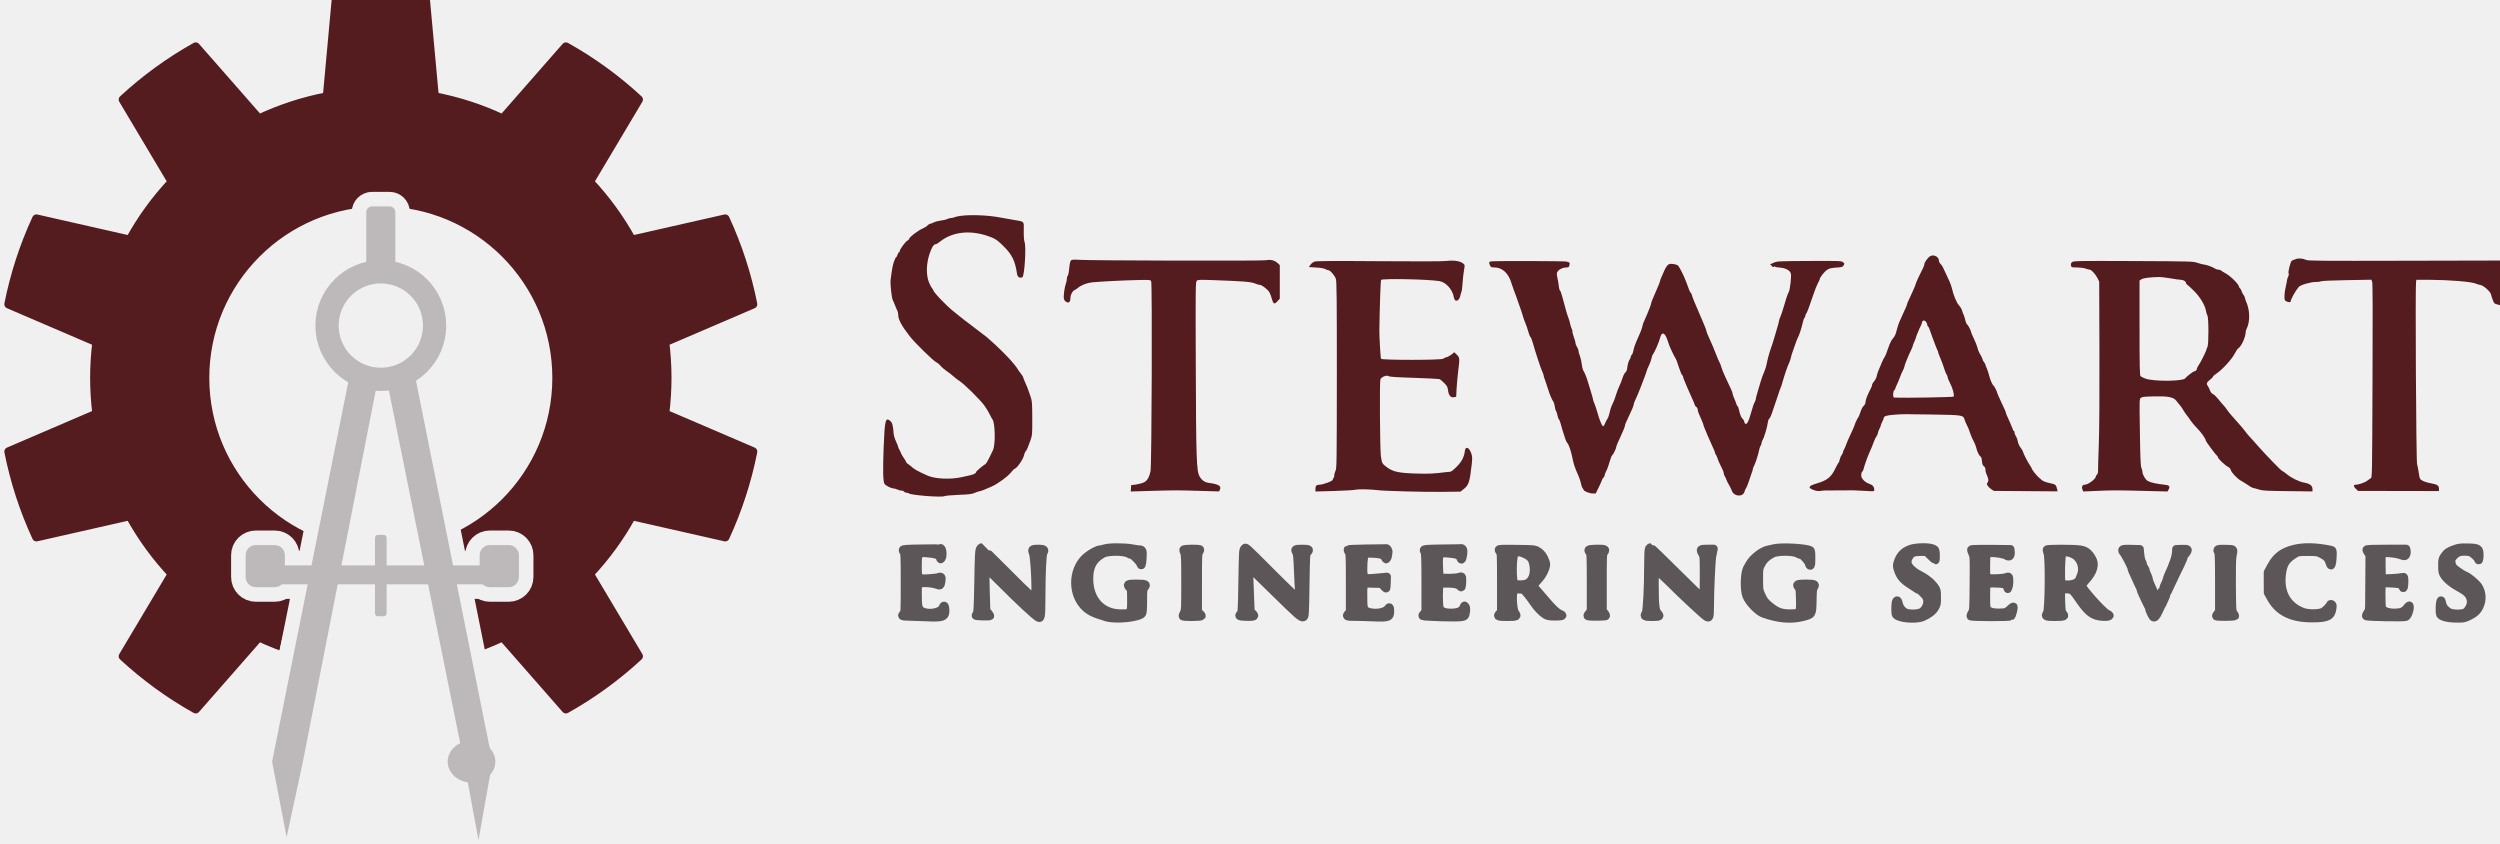
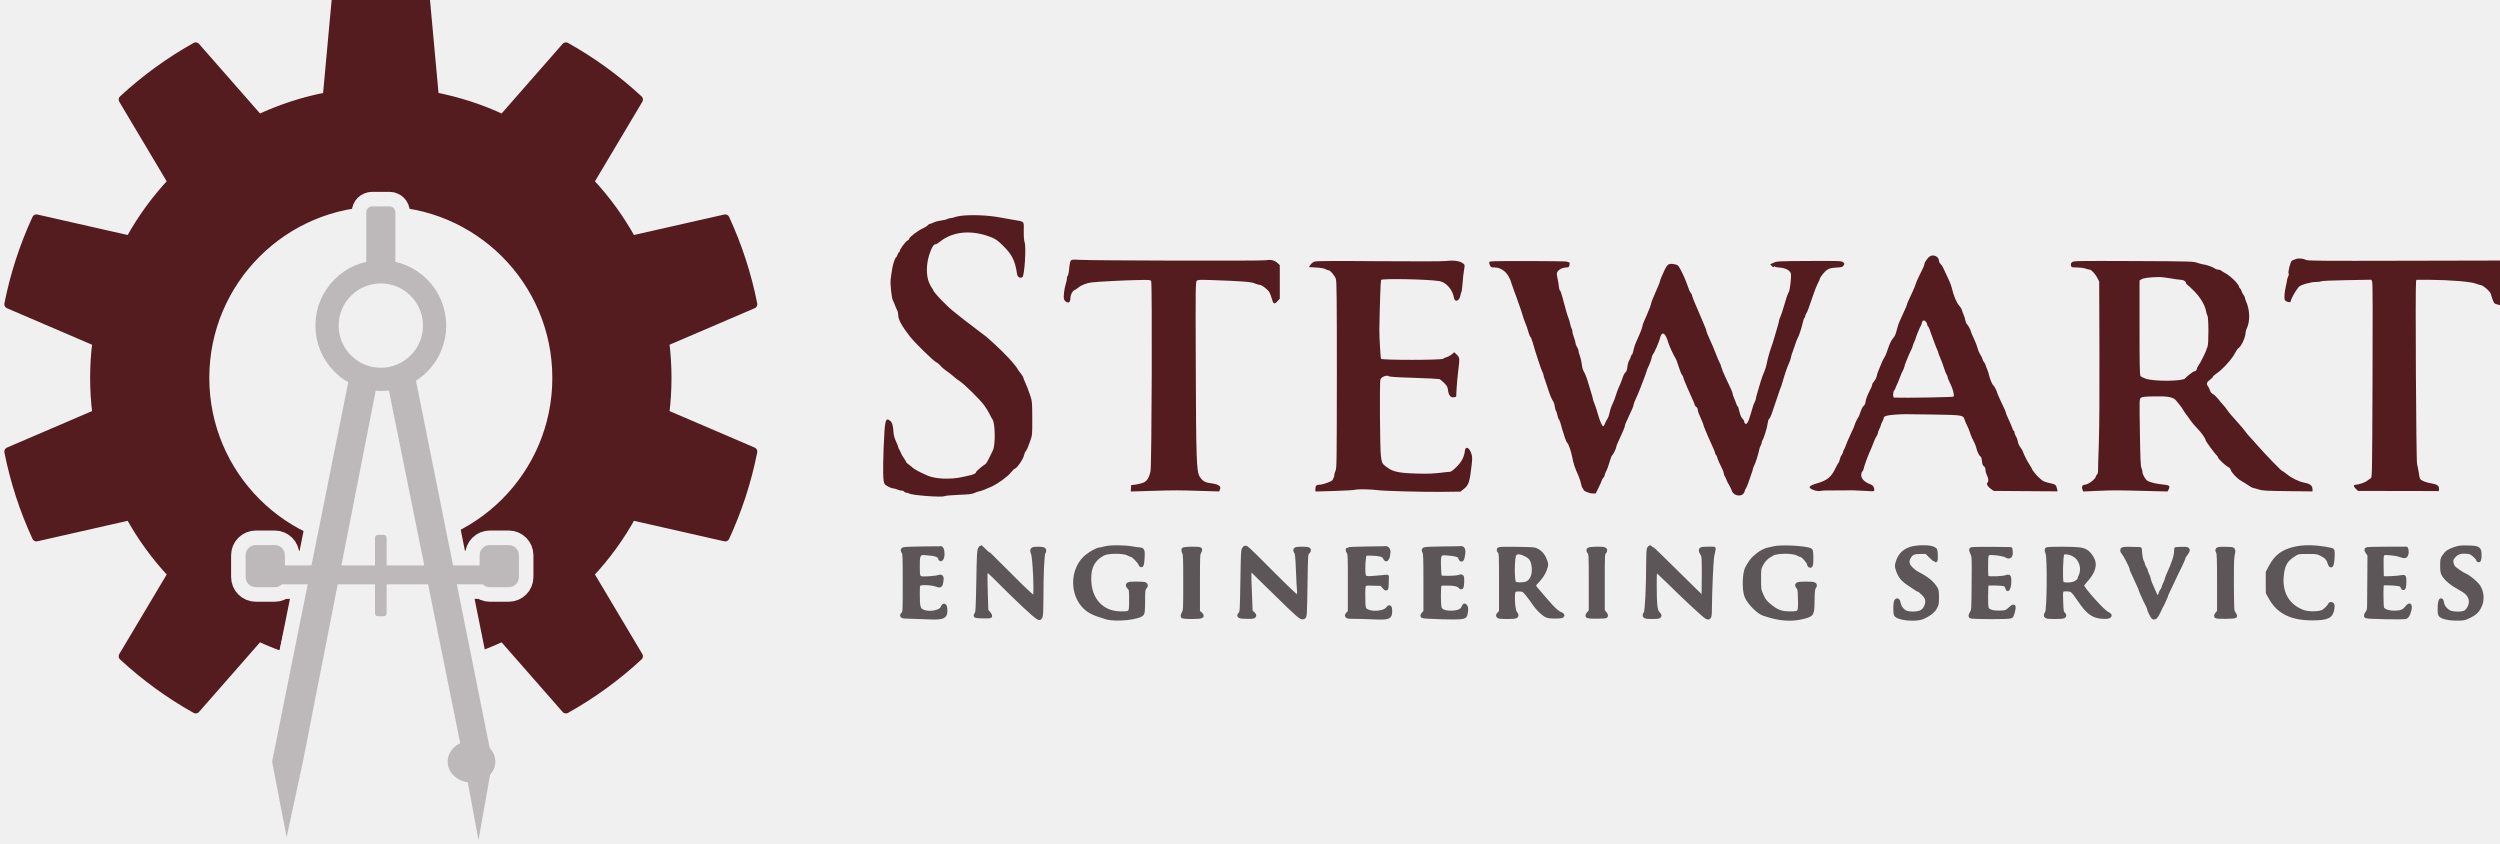
<svg xmlns="http://www.w3.org/2000/svg" viewBox="0 0 860 290" width="860" height="290">
  <defs>
    <mask id="ko-c" maskUnits="userSpaceOnUse" x="-20" y="-20" width="320" height="340">
      <rect x="-20" y="-20" width="320" height="340" fill="#fff" />
      <g fill="#000" stroke="#000" stroke-width="10" stroke-linejoin="round">
        <rect x="126" y="71" width="10" height="24" rx="2" />
        <circle cx="131" cy="112" r="18.5" fill="none" stroke="#000" stroke-width="8" />
        <path d="M120.5 128H130.5L104.2 262 98.6 288 93.6 262Z" />
        <path d="M132.5 128H142.5L169.4 262 164.6 289 159.6 262Z" />
        <ellipse cx="162.2" cy="262" rx="8.2" ry="7.2" />
        <rect x="88" y="194.5" width="87" height="6.5" rx="1" />
        <rect x="84.5" y="187.5" width="13.5" height="14.5" rx="3.5" />
        <rect x="165" y="187.5" width="13.5" height="14.5" rx="3.5" />
        <rect x="129" y="184" width="4" height="28" rx="1" />
        <path d="M118 150H145L178 300H84Z" />
      </g>
    </mask>
  </defs>
  <path mask="url(#ko-c)" fill="#551C20" stroke="#551C20" stroke-width="3" stroke-linejoin="round" fill-rule="evenodd" d="M149.46 33.24L146.45 0.42A130.5 130.5 0 0 0 115.55 0.42L112.54 33.24A98.5 98.5 0 0 0 89.06 40.87L89.06 40.87L67.33 16.08A130.5 130.5 0 0 0 42.33 34.25L59.20 62.57A98.5 98.5 0 0 0 44.68 82.55L44.68 82.55L12.54 75.26A130.5 130.5 0 0 0 2.99 104.65L33.28 117.65A98.5 98.5 0 0 0 33.28 142.35L33.28 142.35L2.99 155.35A130.5 130.5 0 0 0 12.54 184.74L44.68 177.45A98.5 98.5 0 0 0 59.20 197.43L59.20 197.43L42.33 225.75A130.5 130.5 0 0 0 67.33 243.92L89.06 219.13A98.5 98.5 0 0 0 112.54 226.76L112.54 226.76L115.55 259.58A130.5 130.5 0 0 0 146.45 259.58L149.46 226.76A98.5 98.5 0 0 0 172.94 219.13L172.94 219.13L194.67 243.92A130.5 130.5 0 0 0 219.67 225.75L202.80 197.43A98.5 98.5 0 0 0 217.32 177.45L217.32 177.45L249.46 184.74A130.5 130.5 0 0 0 259.01 155.35L228.72 142.35A98.5 98.5 0 0 0 228.72 117.65L228.72 117.65L259.01 104.65A130.5 130.5 0 0 0 249.46 75.26L217.32 82.55A98.5 98.5 0 0 0 202.80 62.57L202.80 62.57L219.67 34.25A130.5 130.5 0 0 0 194.67 16.08L172.94 40.87A98.5 98.5 0 0 0 149.46 33.24ZM191.50 130.00A60.5 60.5 0 1 0 70.50 130.00A60.5 60.5 0 1 0 191.50 130.00Z" />
  <g fill="#BDB9BA">
    <rect x="126" y="71" width="10" height="24" rx="2" />
    <circle cx="131" cy="112" r="18.5" fill="none" stroke="#BDB9BA" stroke-width="8" />
    <path d="M120.5 128H130.5L104.2 262 98.6 288 93.6 262Z" />
    <path d="M132.5 128H142.5L169.4 262 164.6 289 159.6 262Z" />
    <ellipse cx="162.2" cy="262" rx="8.2" ry="7.2" />
    <rect x="88" y="194.5" width="87" height="6.5" rx="1" />
    <rect x="84.5" y="187.5" width="13.5" height="14.5" rx="3.5" />
    <rect x="165" y="187.5" width="13.5" height="14.5" rx="3.5" />
    <rect x="129" y="184" width="4" height="28" rx="1" />
  </g>
  <g transform="translate(280 0) scale(.25)">
    <g transform="translate(0 1160) scale(.1 -.1)">
      <path fill="#551C20" d="M2020 8630 c-30 -4 -68 -12 -83 -18 -16 -7 -39 -12 -51 -12 -13 0 -36 -6 -52 -14 -16 -8 -56 -17 -89 -21 -33 -4 -77 -16 -97 -26 -20 -10 -43 -19 -51 -19 -8 0 -22 -10 -33 -21 -10 -12 -43 -32 -72 -45 -63 -28 -182 -119 -182 -140 0 -8 -11 -19 -24 -25 -26 -12 -106 -120 -106 -144 0 -8 -4 -15 -9 -15 -5 0 -15 -16 -21 -35 -6 -19 -15 -35 -20 -35 -4 0 -17 -26 -28 -57 -18 -52 -28 -103 -47 -252 -7 -56 13 -249 30 -281 7 -14 21 -45 30 -70 9 -25 23 -57 31 -72 8 -14 14 -44 14 -66 0 -59 49 -149 159 -290 67 -87 324 -338 364 -357 20 -9 47 -32 61 -50 14 -18 49 -48 78 -68 29 -19 70 -51 92 -71 21 -20 63 -52 92 -71 64 -41 271 -245 335 -330 25 -33 58 -87 74 -120 16 -33 35 -67 41 -75 38 -47 43 -351 7 -425 -11 -22 -35 -72 -54 -111 -19 -39 -41 -75 -50 -80 -39 -22 -129 -100 -129 -111 0 -16 -30 -31 -82 -43 -24 -5 -74 -16 -113 -25 -152 -35 -367 -26 -470 20 -129 56 -198 95 -230 130 -5 5 -22 18 -37 28 -16 10 -28 22 -28 27 0 6 -15 32 -34 58 -18 27 -37 59 -41 73 -4 13 -14 33 -21 44 -8 11 -14 25 -14 32 0 7 -14 42 -30 77 -17 36 -32 86 -34 113 -7 107 -18 147 -45 170 -67 57 -77 17 -92 -363 -12 -324 -9 -469 12 -502 14 -23 90 -62 120 -62 11 0 36 -7 57 -16 20 -9 46 -16 58 -15 11 1 27 -5 34 -13 7 -9 22 -16 34 -16 12 0 26 -4 32 -9 27 -25 451 -58 489 -38 11 6 99 14 196 18 147 5 183 10 223 28 27 11 55 21 63 21 15 0 88 28 168 65 86 39 221 137 265 193 23 28 46 52 51 52 26 0 116 126 128 181 5 22 15 48 23 57 19 23 32 54 65 147 27 79 28 83 27 310 -1 213 -2 236 -24 300 -28 87 -56 158 -81 210 -10 22 -19 45 -19 52 0 6 -18 34 -40 62 -22 28 -40 53 -40 57 0 7 -67 90 -120 147 -94 103 -297 291 -350 325 -14 9 -41 30 -62 47 -20 16 -73 57 -117 90 -45 33 -104 78 -130 100 -27 22 -72 58 -100 80 -100 78 -281 269 -281 296 0 4 -6 14 -14 22 -8 8 -27 43 -42 78 -42 100 -40 256 6 394 33 97 57 135 87 135 8 0 33 15 56 34 183 146 445 168 717 57 52 -21 83 -44 156 -116 120 -118 162 -203 189 -387 6 -41 42 -61 74 -41 28 18 53 412 30 479 -9 25 -13 79 -12 157 2 138 14 126 -142 152 -55 9 -134 23 -175 31 -165 32 -401 43 -550 24z M15359 8075 c-30 -16 -79 -84 -79 -109 0 -9 -9 -34 -19 -54 -42 -80 -101 -209 -101 -220 0 -6 -18 -51 -40 -99 -75 -162 -80 -173 -80 -184 0 -6 -18 -50 -41 -97 -64 -139 -75 -164 -88 -212 -7 -25 -18 -63 -24 -85 -6 -22 -24 -54 -40 -72 -16 -17 -37 -55 -48 -85 -41 -119 -55 -154 -71 -178 -9 -14 -23 -41 -31 -60 -55 -128 -66 -159 -73 -194 -3 -21 -20 -53 -35 -71 -16 -18 -29 -40 -29 -50 0 -9 -6 -29 -14 -43 -43 -81 -76 -162 -76 -190 0 -17 -8 -39 -19 -49 -23 -22 -36 -47 -57 -109 -9 -27 -19 -51 -23 -54 -9 -8 -51 -96 -51 -108 0 -6 -24 -62 -54 -124 -29 -62 -59 -131 -66 -153 -7 -22 -19 -49 -26 -60 -8 -11 -14 -27 -14 -36 0 -9 -9 -27 -19 -41 -11 -13 -22 -41 -26 -61 -4 -21 -11 -40 -16 -42 -4 -3 -26 -43 -48 -88 -55 -113 -112 -158 -246 -197 -124 -36 -136 -61 -46 -94 35 -12 63 -16 89 -11 20 3 53 6 72 6 19 0 107 0 195 1 181 3 195 2 358 -7 114 -7 117 -7 117 13 0 41 -21 69 -64 83 -65 22 -116 73 -116 119 0 21 6 43 14 49 8 7 18 27 21 44 8 39 50 156 77 217 19 41 40 91 72 175 6 17 19 41 29 55 9 13 17 32 17 42 0 10 9 35 20 55 11 21 20 43 20 50 0 7 9 30 20 50 11 21 20 43 20 49 0 27 36 39 139 47 138 10 109 10 541 3 418 -7 414 -7 435 -77 6 -19 17 -45 25 -59 16 -28 35 -74 56 -139 8 -25 27 -67 43 -95 15 -28 31 -68 35 -89 9 -47 42 -113 60 -120 8 -3 15 -28 18 -62 4 -43 10 -59 26 -71 16 -11 22 -26 22 -50 0 -19 9 -52 20 -74 23 -45 26 -84 7 -102 -19 -17 5 -57 52 -89 l36 -24 438 -3 439 -3 -7 33 c-13 58 -20 64 -103 81 -46 10 -89 26 -103 38 -13 12 -35 31 -49 43 -30 27 -90 102 -90 113 0 5 -15 31 -33 58 -35 54 -82 147 -92 182 -3 12 -19 37 -34 57 -16 20 -31 54 -35 79 -4 23 -15 56 -26 72 -11 17 -20 40 -20 53 0 12 -4 22 -9 22 -5 0 -15 17 -21 38 -7 20 -30 74 -51 120 -22 45 -39 87 -39 94 0 11 -6 25 -79 180 -23 48 -41 92 -41 97 0 14 -40 90 -50 96 -15 9 -49 89 -60 140 -6 28 -20 69 -30 92 -11 24 -20 48 -20 54 0 6 -9 22 -20 36 -11 14 -20 32 -20 39 0 8 -13 35 -29 62 -17 26 -35 68 -40 94 -6 26 -29 84 -51 130 -22 46 -40 88 -40 95 0 18 -39 89 -55 103 -8 7 -17 28 -21 49 -3 20 -14 54 -23 76 -10 22 -21 52 -25 68 -3 15 -22 44 -40 65 -34 37 -76 139 -97 232 -5 25 -21 70 -35 100 -14 30 -34 73 -44 95 -42 95 -56 121 -77 142 -13 12 -23 32 -23 45 -1 55 -70 91 -121 63z m-55 -907 c9 -12 16 -30 16 -40 0 -10 4 -18 8 -18 4 0 14 -17 21 -37 7 -21 21 -62 32 -90 11 -29 29 -79 41 -110 11 -32 27 -70 34 -85 8 -14 14 -31 14 -38 0 -6 9 -30 19 -53 20 -43 54 -136 73 -197 5 -19 17 -44 24 -55 8 -11 14 -27 14 -37 0 -10 13 -41 28 -70 40 -76 67 -173 54 -195 -6 -9 -671 -20 -819 -14 -19 1 -17 85 2 101 8 7 15 18 15 24 0 6 7 25 16 41 9 17 29 65 45 107 15 43 35 88 43 100 7 13 17 37 21 53 3 17 12 44 19 60 7 17 23 55 35 85 13 30 31 72 42 92 10 20 19 43 19 50 1 7 9 31 20 53 11 22 19 45 20 50 0 14 59 156 69 169 5 6 12 26 16 44 8 38 36 43 59 10z M20390 8035 c-19 -8 -42 -17 -52 -20 -20 -8 -60 -164 -46 -181 5 -7 2 -23 -7 -40 -8 -16 -15 -37 -15 -46 0 -9 -6 -43 -14 -75 -23 -93 -29 -185 -14 -205 18 -24 78 -36 78 -15 0 27 65 145 110 198 23 28 163 69 234 69 34 0 66 4 72 9 5 6 158 13 352 16 l342 6 11 -28 c7 -19 9 -421 5 -1298 -6 -1462 -4 -1394 -30 -1409 -10 -6 -31 -21 -45 -32 -28 -23 -119 -54 -158 -54 -32 0 -30 -26 5 -58 l29 -27 556 -1 557 -1 0 33 c0 43 -24 59 -115 75 -38 6 -88 22 -110 34 -40 23 -40 24 -52 106 -7 46 -18 102 -24 124 -13 42 -26 2465 -14 2512 l5 23 179 0 c284 -2 579 -26 643 -54 21 -9 44 -16 52 -16 39 0 143 -89 152 -130 7 -33 32 -101 43 -118 4 -7 24 -17 45 -22 l36 -8 0 307 0 306 -1319 -3 c-1131 -3 -1323 -1 -1348 11 -44 22 -104 27 -143 12z M3538 8018 c-11 -9 -19 -41 -26 -113 -5 -56 -15 -101 -21 -103 -6 -2 -11 -19 -11 -38 0 -18 -7 -51 -15 -71 -8 -21 -19 -74 -24 -118 -11 -88 -1 -119 47 -136 25 -9 42 18 42 68 0 36 29 91 52 99 10 3 34 19 52 34 41 36 123 68 195 75 111 11 420 27 608 31 186 4 192 4 203 -16 16 -30 8 -2545 -9 -2615 -22 -96 -50 -138 -106 -159 -27 -10 -75 -21 -105 -25 l-55 -6 -3 -44 -3 -44 298 9 c335 9 335 9 673 -1 l245 -7 12 28 c21 47 -22 72 -151 89 -59 8 -98 35 -130 90 -42 71 -48 251 -52 1522 -4 1079 -3 1152 13 1169 16 15 35 16 213 10 440 -16 535 -24 589 -47 24 -10 54 -19 66 -19 22 0 78 -39 120 -84 12 -13 30 -54 40 -90 25 -91 38 -100 81 -53 l34 37 0 231 0 231 -29 27 c-43 40 -96 53 -165 40 -59 -11 -2393 -5 -2571 6 -66 5 -94 3 -107 -7z M8700 8009 c-45 -6 -420 -7 -926 -3 -622 5 -861 3 -885 -5 -19 -6 -44 -26 -57 -44 l-22 -32 97 -6 c63 -3 110 -11 130 -22 18 -9 38 -17 46 -17 22 0 83 -72 98 -116 12 -32 14 -261 14 -1324 -1 -1195 -2 -1287 -18 -1317 -9 -18 -17 -45 -17 -62 0 -16 -4 -33 -10 -36 -5 -3 -10 -14 -10 -24 0 -20 -134 -71 -187 -71 -38 0 -53 -16 -53 -58 l0 -35 258 7 c141 4 276 12 298 18 39 9 223 5 304 -7 78 -11 632 -26 875 -23 l261 3 50 40 c63 50 78 96 104 327 10 95 10 113 -5 158 -28 84 -79 106 -88 38 -10 -86 -43 -150 -114 -221 -45 -45 -75 -68 -92 -69 -14 0 -37 -3 -51 -4 -171 -22 -237 -25 -410 -20 -240 7 -321 24 -404 85 -68 50 -71 56 -85 156 -13 91 -19 1016 -7 1053 11 34 85 65 112 47 16 -11 102 -16 352 -24 181 -6 338 -14 348 -17 11 -4 40 -28 66 -54 40 -41 47 -53 53 -102 9 -70 38 -103 83 -94 l29 7 6 117 c4 64 14 171 22 237 22 175 21 185 -19 224 l-35 34 -39 -32 c-22 -17 -54 -34 -71 -37 -17 -4 -36 -13 -42 -20 -16 -20 -843 -21 -856 -1 -7 11 -24 305 -23 397 4 302 17 678 23 688 15 22 640 10 803 -16 91 -15 182 -117 199 -224 12 -75 76 -54 91 30 4 20 10 42 14 47 4 6 11 60 15 120 4 61 13 141 20 179 12 67 12 70 -9 88 -44 37 -128 50 -236 37z M9313 8003 c-26 -5 -28 -18 -10 -56 11 -24 18 -27 61 -27 109 0 198 -84 236 -225 5 -16 20 -59 33 -95 25 -64 32 -85 67 -185 9 -27 22 -66 30 -85 7 -19 18 -55 25 -80 7 -25 19 -61 28 -80 21 -50 37 -97 53 -155 8 -27 19 -51 24 -53 5 -2 19 -36 30 -75 42 -148 113 -363 131 -399 10 -20 19 -44 19 -53 0 -9 8 -37 19 -63 10 -26 28 -81 41 -122 22 -75 55 -152 76 -180 6 -8 14 -37 18 -64 3 -27 11 -55 17 -63 7 -7 16 -34 20 -60 5 -26 14 -50 20 -53 5 -4 16 -31 24 -61 13 -50 20 -76 62 -204 9 -27 22 -54 29 -60 18 -14 53 -116 69 -200 16 -86 38 -150 77 -234 16 -35 35 -89 41 -120 6 -31 17 -62 24 -69 7 -7 13 -17 13 -22 0 -17 82 -50 124 -50 l43 0 41 83 c22 45 43 92 46 104 4 11 13 27 21 33 8 7 15 20 15 29 0 9 7 30 16 46 20 39 41 97 60 165 8 30 21 60 28 65 15 11 56 97 56 116 0 6 9 33 21 58 12 25 29 64 39 86 10 22 27 61 39 88 11 26 21 54 21 63 0 8 8 32 19 52 17 35 26 54 80 175 11 26 21 54 21 62 0 13 13 44 61 150 10 22 27 65 38 95 11 30 34 90 51 134 16 43 30 82 30 87 0 5 13 36 29 69 16 33 32 78 36 100 4 22 12 46 18 53 22 23 87 173 101 232 17 70 53 74 83 8 12 -27 25 -61 29 -78 8 -35 81 -193 99 -215 7 -8 27 -61 44 -117 18 -56 39 -107 47 -114 8 -6 14 -18 14 -25 0 -7 9 -33 19 -56 10 -24 29 -68 41 -98 13 -30 40 -92 61 -137 22 -46 39 -88 39 -95 0 -7 9 -19 20 -26 11 -7 20 -23 20 -36 0 -22 15 -61 61 -163 10 -24 19 -47 19 -53 0 -5 9 -29 19 -52 10 -24 29 -68 41 -98 13 -30 40 -92 61 -137 22 -46 39 -89 39 -97 0 -8 4 -17 9 -21 5 -3 15 -22 21 -43 11 -36 36 -92 72 -163 10 -20 18 -45 18 -56 0 -10 6 -27 14 -38 7 -11 17 -31 21 -45 4 -14 20 -45 35 -70 15 -25 33 -63 41 -84 29 -81 154 -88 174 -9 3 15 12 35 19 43 7 8 23 47 36 85 12 39 31 93 41 120 11 28 19 56 19 64 0 7 7 25 15 39 19 34 61 165 70 217 4 22 13 50 21 62 8 12 14 30 14 40 0 10 6 27 13 38 20 30 67 184 71 235 3 24 10 49 18 55 14 11 30 47 60 140 11 33 23 69 27 80 5 11 21 58 36 105 14 46 31 93 36 103 6 10 18 48 28 85 25 90 69 219 91 262 9 19 20 53 24 75 4 22 14 54 21 70 7 17 23 62 35 100 13 39 27 77 32 85 23 40 55 136 74 220 8 36 19 67 24 68 6 2 10 11 10 21 0 9 6 26 14 37 15 22 34 71 96 255 21 63 50 136 64 162 14 25 26 50 26 56 0 22 64 104 101 128 31 20 54 26 124 31 78 4 88 7 103 30 15 23 15 25 -8 44 -23 18 -42 19 -464 17 -429 -2 -442 -3 -490 -24 l-49 -22 23 -23 c18 -18 24 -20 31 -9 5 8 9 9 9 3 0 -7 26 -13 68 -16 82 -5 146 -40 155 -85 8 -41 -13 -224 -29 -250 -15 -24 -40 -98 -74 -218 -12 -44 -31 -98 -41 -121 -10 -23 -19 -47 -19 -55 0 -8 -9 -45 -21 -84 -11 -38 -30 -101 -41 -140 -25 -84 -37 -123 -48 -150 -21 -57 -51 -167 -60 -220 -6 -33 -21 -82 -34 -110 -13 -27 -35 -88 -49 -135 -14 -47 -35 -116 -46 -155 -12 -38 -21 -77 -21 -85 0 -8 -7 -28 -16 -45 -16 -29 -21 -47 -62 -187 -25 -87 -48 -124 -68 -107 -8 6 -14 19 -14 29 0 10 -7 23 -16 31 -23 19 -40 58 -54 122 -6 31 -15 57 -20 57 -5 0 -14 17 -20 38 -7 20 -20 56 -31 79 -10 24 -19 49 -19 58 0 16 -17 55 -96 220 -29 61 -55 126 -59 145 -4 19 -15 49 -25 65 -9 17 -27 57 -39 90 -31 82 -67 167 -107 253 -19 40 -34 79 -34 87 0 8 -9 34 -19 57 -10 24 -29 68 -41 98 -13 30 -34 80 -47 110 -48 106 -93 219 -93 233 0 6 -6 18 -14 26 -14 15 -23 37 -60 141 -33 90 -95 216 -118 237 -10 9 -40 18 -68 21 -73 7 -84 -5 -159 -182 -12 -27 -21 -53 -21 -59 0 -6 -8 -29 -18 -51 -11 -23 -29 -66 -41 -96 -13 -30 -32 -74 -42 -98 -10 -23 -19 -48 -19 -55 0 -13 -31 -98 -60 -162 -10 -22 -27 -61 -39 -88 -11 -26 -21 -54 -21 -63 0 -15 -26 -86 -60 -159 -40 -89 -59 -142 -65 -182 -4 -23 -13 -47 -21 -54 -8 -6 -14 -18 -14 -27 0 -8 -9 -30 -21 -48 -11 -19 -23 -60 -26 -91 -4 -43 -12 -64 -29 -79 -13 -12 -30 -48 -39 -79 -10 -31 -30 -82 -45 -113 -15 -32 -36 -86 -46 -122 -10 -36 -30 -88 -45 -117 -15 -28 -33 -80 -39 -114 -7 -35 -21 -76 -32 -92 -12 -17 -27 -46 -34 -66 -7 -20 -18 -36 -25 -36 -15 0 -49 82 -79 190 -12 44 -31 99 -41 123 -10 23 -19 48 -19 55 0 6 -9 41 -20 77 -11 36 -34 111 -51 167 -16 56 -41 117 -53 136 -15 22 -25 56 -30 101 -4 37 -16 89 -26 117 -11 27 -20 60 -20 72 0 12 -9 36 -20 52 -11 17 -20 39 -20 51 0 12 -11 52 -25 89 -13 37 -22 72 -19 76 3 5 -2 21 -10 37 -8 15 -17 46 -21 67 -4 22 -15 60 -25 85 -17 43 -32 96 -81 280 -12 47 -27 88 -33 92 -5 3 -11 19 -13 35 -6 51 -13 97 -25 150 -9 45 -9 56 6 78 21 32 72 55 120 55 30 0 35 4 41 31 8 37 7 38 -42 50 -37 8 -996 10 -1040 2z M17312 7993 c-15 -13 -20 -25 -15 -45 5 -28 7 -28 82 -28 42 -1 94 -7 116 -15 22 -8 48 -15 58 -15 24 0 82 -63 110 -120 l22 -45 3 -945 c2 -598 -1 -1070 -8 -1285 -7 -187 -12 -356 -11 -377 0 -20 -6 -41 -14 -48 -8 -7 -15 -17 -15 -22 0 -37 -107 -118 -156 -118 -29 0 -43 -28 -31 -61 l12 -32 205 9 c216 9 244 9 680 -2 l275 -7 14 25 c25 48 13 62 -59 69 -103 10 -192 30 -227 51 -33 19 -73 89 -73 125 0 11 -6 36 -14 54 -11 26 -16 136 -21 491 -7 447 -7 456 12 473 17 14 48 18 184 21 189 4 264 -10 302 -57 12 -15 36 -43 52 -64 17 -20 36 -49 44 -63 7 -15 28 -45 45 -67 17 -22 45 -60 61 -85 17 -25 55 -70 85 -100 58 -58 120 -146 120 -168 0 -14 130 -191 156 -212 7 -7 14 -18 14 -24 0 -17 99 -111 137 -130 21 -10 35 -26 39 -44 8 -33 86 -116 134 -143 19 -11 47 -27 61 -37 79 -53 96 -63 119 -68 14 -2 50 -12 80 -22 46 -14 111 -17 393 -20 l337 -4 0 25 c0 56 -30 80 -119 97 -68 13 -171 63 -235 116 -30 24 -59 44 -63 44 -12 0 -226 221 -343 354 -52 59 -104 118 -116 129 -12 12 -34 40 -50 62 -16 21 -36 46 -44 55 -8 9 -37 42 -65 74 -27 32 -65 75 -84 95 -18 20 -43 52 -56 71 -12 19 -35 49 -51 65 -16 17 -48 54 -71 84 -24 30 -56 61 -73 69 -19 9 -33 27 -41 51 -7 20 -20 46 -29 59 -24 30 -16 54 31 88 21 16 39 34 39 41 0 6 24 27 54 47 76 50 209 197 246 271 16 33 39 66 50 73 41 25 100 155 100 220 0 11 6 33 14 49 50 101 46 258 -10 380 -7 17 -14 38 -14 46 0 8 -9 25 -19 39 -11 13 -23 36 -26 51 -4 14 -13 31 -21 38 -8 6 -14 15 -14 20 0 37 -124 158 -200 196 -19 10 -41 24 -48 31 -7 6 -25 12 -39 12 -15 0 -34 6 -42 13 -21 18 -127 57 -154 57 -12 0 -51 10 -87 22 -65 22 -71 22 -886 26 -780 3 -821 2 -842 -15z m1353 -223 c60 -11 125 -20 144 -20 35 0 71 -23 71 -46 0 -7 8 -17 17 -22 9 -5 51 -44 93 -86 85 -84 152 -197 165 -277 4 -24 12 -50 18 -58 19 -22 20 -398 2 -434 -8 -17 -15 -34 -15 -38 0 -16 -83 -184 -107 -215 -12 -17 -23 -37 -23 -45 0 -19 -20 -39 -38 -39 -13 0 -110 -75 -124 -96 -27 -41 -426 -45 -543 -5 -32 11 -65 28 -72 37 -10 14 -13 154 -13 666 l0 648 26 17 c26 17 111 28 235 31 30 1 104 -7 164 -18z" />
      <g data-centered="1" transform="translate(529 0)">
-         <path fill="#5C5658" stroke="#5C5658" stroke-width="110" stroke-linejoin="round" d="M1761 4057c -19 -24 -22 -64 -29 -479 -7 -369 -10 -409 -26 -427 -9 -10 -13 -22 -8 -25 14 -8 189 -12 197 -4 4 4 -6 23 -22 41 l -30 35 -8 267 c -6 234 -5 269 8 283 14 14 32 -1 180 -149 264 -265 488 -474 534 -498 38 -20 43 9 44 261 1 358 12 609 29 634 25 40 8 54 -67 54 -92 0 -101 -7 -79 -61 24 -59 47 -567 27 -597 -17 -27 -66 16 -395 347 -182 182 -333 331 -337 331 -3 0 -12 -6 -18 -13 z M3470 4054c -25 -7 -54 -14 -64 -14 -30 0 -115 -45 -176 -93 -195 -153 -222 -481 -55 -675 67 -77 136 -113 320 -167 132 -39 451 -5 492 51 9 13 13 62 13 175 0 141 2 159 20 182 39 49 23 57 -123 57 -111 0 -128 -11 -86 -56 23 -25 24 -32 24 -171 0 -183 0 -183 -141 -183 -258 0 -431 184 -435 465 -3 177 54 283 191 356 65 35 283 35 345 1 22 -12 45 -22 51 -22 18 0 103 -86 114 -115 17 -46 27 -26 33 72 7 106 1 123 -42 123 -14 0 -61 7 -104 15 -101 19 -315 19 -377 -1 z M5392 4052c -18 -18 -19 -43 -26 -448 -7 -417 -8 -430 -28 -451 -30 -32 -19 -38 88 -41 107 -4 127 8 80 50 l -26 23 -11 279 c -9 231 -9 280 3 287 7 5 16 8 20 6 3 -1 148 -141 321 -311 322 -316 362 -351 391 -340 24 9 24 14 31 459 6 388 7 411 25 430 42 45 28 55 -69 55 -98 0 -112 -7 -86 -47 14 -21 18 -67 26 -260 5 -130 11 -250 14 -267 8 -39 -9 -86 -30 -86 -9 0 -161 145 -338 323 -389 390 -360 364 -385 339 z M10960 4051c -6 -11 -10 -93 -10 -193 -1 -353 -17 -667 -35 -694 -30 -46 -16 -54 89 -54 107 0 121 8 81 50 -36 37 -44 109 -45 383 0 160 3 209 13 213 7 2 87 -70 182 -164 210 -209 483 -462 519 -482 40 -21 46 -5 46 145 0 195 20 633 31 690 6 28 13 62 16 78 l 5 27 -86 0 c -101 0 -109 -7 -74 -66 23 -38 23 -45 23 -324 0 -220 -3 -285 -12 -285 -7 0 -170 156 -361 348 -192 191 -354 347 -360 347 -6 0 -16 -9 -22 -19 z M12675 4055c -27 -8 -59 -14 -70 -15 -21 0 -103 -40 -133 -65 -9 -7 -32 -26 -50 -41 -36 -29 -72 -78 -112 -153 -37 -71 -43 -296 -8 -384 32 -83 159 -215 233 -241 210 -74 381 -88 545 -46 129 34 128 31 132 223 2 134 6 166 20 186 30 42 10 51 -114 51 -119 0 -139 -10 -102 -51 16 -18 20 -41 22 -151 6 -204 3 -208 -136 -208 -117 0 -176 21 -268 93 -72 57 -94 84 -130 168 -27 60 -28 73 -28 209 0 143 0 146 31 205 32 63 78 106 153 146 65 35 283 35 345 1 22 -12 45 -22 52 -22 22 0 102 -89 105 -118 2 -16 9 -27 18 -27 12 0 15 18 15 104 0 82 -3 105 -15 111 -68 34 -411 51 -505 25 z M14560 4048c -96 -34 -151 -93 -180 -194 -11 -37 -10 -50 8 -103 28 -82 66 -128 154 -186 40 -26 85 -56 100 -66 15 -11 31 -19 35 -19 13 -1 78 -63 96 -92 37 -60 12 -155 -53 -203 -48 -35 -196 -37 -245 -3 -41 28 -71 73 -79 121 -8 45 -31 49 -40 6 -8 -43 -7 -151 2 -166 34 -54 269 -76 368 -36 80 34 142 80 171 131 25 43 28 56 27 144 0 88 -3 100 -27 135 -54 77 -121 129 -259 200 -15 8 -48 35 -73 59 -52 53 -60 104 -25 161 33 55 64 68 157 68 l 82 0 58 -57 c 32 -32 62 -58 66 -58 4 0 7 33 5 73 -3 71 -3 72 -38 89 -50 26 -233 23 -310 -4 z M19830 4046c -151 -39 -239 -106 -309 -236 l -46 -85 0 -140 1 -140 44 -79 c 108 -190 290 -277 574 -275 204 1 257 28 271 136 6 45 4 54 -11 60 -11 4 -19 2 -22 -6 -8 -24 -65 -82 -96 -98 -52 -27 -199 -29 -269 -5 -222 79 -330 270 -296 526 19 142 57 200 184 277 37 22 50 24 171 24 123 0 134 -2 186 -28 69 -35 95 -62 111 -116 6 -23 17 -42 22 -42 12 0 23 66 24 148 1 57 -1 63 -21 67 -207 44 -379 48 -518 12 z M22050 4047c -83 -29 -111 -48 -146 -99 -27 -38 -29 -49 -29 -132 0 -76 4 -97 22 -126 41 -66 115 -125 252 -200 82 -46 121 -101 121 -172 0 -49 -32 -111 -71 -140 -39 -29 -186 -28 -234 2 -50 31 -82 74 -90 120 -4 22 -10 40 -15 40 -19 0 -28 -171 -11 -199 19 -30 112 -53 221 -53 98 -1 109 1 172 31 79 38 118 73 147 135 44 89 37 198 -17 279 -29 43 -135 131 -177 147 -42 16 -148 89 -169 117 -10 14 -21 44 -23 67 -4 36 0 46 31 83 44 51 88 66 171 61 55 -3 69 -9 108 -41 25 -21 49 -46 52 -57 13 -41 25 -18 25 50 0 95 -14 104 -165 107 -92 2 -120 -1 -175 -20 z M952 4053c -210 -3 -254 -6 -258 -18 -3 -8 1 -22 10 -30 14 -15 16 -64 16 -423 0 -403 0 -406 -22 -429 -30 -33 -19 -37 90 -39 53 -1 167 -5 253 -9 216 -10 249 7 237 125 -4 43 -23 49 -36 11 -24 -67 -191 -98 -282 -51 -51 26 -60 59 -60 227 0 130 0 133 25 149 30 19 176 11 238 -14 46 -18 53 -12 63 56 8 53 -3 67 -41 52 -15 -6 -76 -13 -135 -17 -149 -8 -150 -7 -150 166 0 117 2 131 22 156 21 27 23 28 99 22 125 -10 169 -25 182 -60 9 -28 11 -29 24 -12 25 35 12 155 -16 143 -4 -2 -120 -4 -259 -5 z M7075 4053c -137 -2 -253 -7 -258 -12 -5 -5 -1 -21 10 -37 17 -26 18 -56 18 -425 l 0 -397 -25 -27 c -34 -37 -16 -45 95 -43 50 0 162 -3 250 -7 213 -9 235 -2 235 87 0 56 -12 67 -34 33 -36 -55 -195 -76 -282 -36 -50 23 -54 39 -54 222 0 167 -4 162 139 157 l 114 -3 28 -35 c 16 -18 31 -31 34 -28 4 3 7 41 8 84 l 2 79 -30 -3 c -16 -1 -76 -7 -132 -12 -121 -12 -147 -5 -157 40 -14 71 -2 267 18 287 10 10 156 5 208 -7 38 -10 52 -19 65 -43 15 -29 16 -30 29 -12 8 10 14 26 14 36 0 9 3 30 6 46 6 31 -16 65 -39 61 -7 -2 -124 -4 -262 -5 z M8112 4053c -204 -3 -244 -6 -249 -18 -3 -9 1 -23 8 -32 11 -13 14 -94 14 -419 l 0 -402 -25 -27 c -18 -20 -21 -28 -12 -34 7 -4 127 -11 266 -15 262 -6 310 -2 320 32 15 55 16 98 2 117 -14 19 -15 19 -30 -16 -19 -46 -75 -69 -169 -69 -94 0 -144 22 -157 69 -13 47 -13 287 0 312 9 17 22 19 104 19 101 0 152 -12 178 -41 21 -25 27 -11 29 74 2 69 -2 74 -45 59 -44 -16 -244 -18 -259 -3 -8 7 -13 58 -15 132 -6 187 2 201 106 194 129 -10 172 -23 184 -56 18 -52 31 -37 44 54 7 51 -6 79 -35 75 -9 -2 -125 -4 -259 -5 z M4554 4037c -2 -7 2 -27 11 -43 13 -24 15 -87 15 -409 0 -363 -1 -382 -20 -418 -11 -21 -18 -42 -15 -47 9 -15 252 -13 261 2 4 6 -5 21 -22 35 l -29 23 0 398 c 0 366 1 400 18 425 10 15 15 32 12 37 -10 16 -225 13 -231 -3 z M8895 4040c -4 -6 1 -20 12 -32 17 -19 18 -45 18 -423 l 0 -403 -24 -25 c -37 -40 -21 -47 110 -47 135 0 147 7 108 59 -32 43 -43 286 -13 308 22 16 102 17 131 0 20 -11 79 -84 146 -182 41 -60 107 -128 150 -154 33 -20 53 -24 134 -25 102 -1 131 12 76 36 -51 22 -99 66 -199 184 -54 64 -114 133 -131 152 -40 43 -41 62 -5 99 62 64 101 121 122 181 21 60 21 65 6 109 -23 67 -60 116 -109 143 -40 24 -51 25 -283 28 -178 3 -243 1 -249 -8 z M9253 3975c 77 -36 102 -68 117 -146 20 -113 -8 -208 -75 -249 -43 -26 -159 -29 -187 -3 -29 26 -27 359 3 397 27 34 72 34 142 1 z M10132 4038c -8 -8 -6 -17 8 -36 19 -24 20 -43 20 -418 l 0 -392 -27 -32 c -21 -25 -23 -34 -13 -40 11 -7 175 -8 238 -1 19 2 14 22 -10 49 l -23 24 0 393 c 0 360 1 395 18 412 21 24 22 39 1 47 -29 11 -199 7 -212 -6 z M15395 4040c -4 -6 3 -30 15 -55 21 -43 21 -53 18 -412 -3 -364 -3 -368 -26 -407 -13 -21 -19 -42 -15 -47 15 -14 538 -15 556 -1 16 14 42 113 35 134 -2 6 -20 -4 -39 -23 -18 -19 -47 -40 -62 -47 -38 -16 -170 -15 -210 2 -66 27 -67 31 -67 211 0 117 3 166 12 171 14 9 175 6 227 -3 25 -4 36 -13 46 -37 l 13 -31 11 28 c 14 35 14 134 1 142 -5 3 -18 1 -29 -4 -30 -17 -233 -26 -259 -12 -21 11 -22 18 -22 161 0 173 3 180 78 180 69 0 174 -19 199 -36 46 -29 69 -6 61 62 l -3 29 -267 3 c -177 1 -269 -1 -273 -8 z M16435 4040c -4 -6 1 -30 10 -53 26 -68 19 -780 -8 -821 -33 -49 -20 -56 105 -56 133 0 153 8 119 44 -21 22 -23 36 -28 165 -7 165 -4 171 68 171 81 0 88 -6 192 -157 107 -156 175 -207 289 -219 107 -11 155 12 86 41 -57 23 -348 348 -348 387 0 8 18 34 40 59 123 133 151 234 90 329 -46 72 -86 100 -162 110 -88 13 -445 13 -453 0 z M16815 3963c 92 -54 132 -186 86 -285 -11 -26 -21 -51 -21 -56 0 -5 -17 -21 -38 -36 -52 -36 -184 -39 -202 -5 -18 33 -9 381 10 404 22 26 102 16 165 -22 z M17474 4035c -4 -9 2 -26 13 -38 27 -30 113 -196 113 -218 0 -12 12 -39 76 -177 24 -51 44 -97 44 -102 0 -11 69 -164 100 -222 11 -20 20 -42 20 -49 0 -17 48 -117 59 -123 21 -13 43 10 72 73 16 36 34 73 39 81 6 8 15 26 21 40 6 14 20 43 30 66 11 23 19 44 19 48 0 3 27 64 61 134 33 70 70 147 81 172 12 25 25 52 30 60 4 8 15 31 24 50 8 19 22 49 30 67 8 17 14 34 14 37 0 3 14 26 32 51 41 58 32 67 -63 63 l -74 -3 -1 -30 c -2 -70 -35 -170 -109 -330 -8 -16 -17 -43 -21 -60 -4 -16 -15 -46 -26 -65 -10 -19 -18 -41 -18 -48 0 -8 -9 -25 -20 -39 -11 -14 -20 -33 -20 -43 0 -19 -30 -50 -49 -50 -6 0 -16 12 -22 28 -6 15 -19 45 -29 67 -10 22 -27 61 -39 88 -11 26 -21 55 -21 65 -1 9 -9 35 -20 57 -11 22 -20 47 -20 55 0 8 -9 29 -20 45 -11 17 -20 37 -20 45 0 8 -7 29 -17 45 -9 17 -19 62 -22 100 l -6 70 -118 3 c -100 2 -118 0 -123 -13 z M18784 4035c -4 -8 0 -23 7 -32 11 -13 14 -94 14 -419 l 0 -402 -24 -25 c -12 -14 -20 -31 -16 -37 7 -12 248 -10 260 2 4 3 -4 21 -17 38 -23 32 -23 33 -26 378 -2 224 1 368 8 407 20 110 29 100 -93 103 -89 2 -108 0 -113 -13 z M20834 4039c -3 -6 4 -25 17 -42 l 24 -32 -2 -310 c -1 -170 -2 -342 -3 -381 0 -60 -4 -77 -26 -109 -17 -26 -22 -40 -14 -45 18 -11 516 -21 544 -10 25 9 56 84 56 137 0 32 -10 29 -44 -13 -38 -48 -80 -64 -171 -64 -82 0 -145 23 -165 59 -6 11 -10 87 -10 175 0 139 2 156 18 165 11 6 63 6 131 2 115 -8 129 -13 144 -55 11 -28 22 13 22 77 0 67 -2 72 -20 68 -79 -14 -240 -23 -263 -15 l -27 9 -3 152 c -3 191 -5 188 119 180 49 -4 107 -14 131 -23 66 -24 80 -23 90 9 6 15 7 39 4 52 l -6 25 -270 0 c -184 0 -271 -3 -276 -11 z" />
+         <path fill="#5C5658" stroke="#5C5658" stroke-width="55" stroke-linejoin="round" d="M1761 4057c -19 -24 -22 -64 -29 -479 -7 -369 -10 -409 -26 -427 -9 -10 -13 -22 -8 -25 14 -8 189 -12 197 -4 4 4 -6 23 -22 41 l -30 35 -8 267 c -6 234 -5 269 8 283 14 14 32 -1 180 -149 264 -265 488 -474 534 -498 38 -20 43 9 44 261 1 358 12 609 29 634 25 40 8 54 -67 54 -92 0 -101 -7 -79 -61 24 -59 47 -567 27 -597 -17 -27 -66 16 -395 347 -182 182 -333 331 -337 331 -3 0 -12 -6 -18 -13 z M3470 4054c -25 -7 -54 -14 -64 -14 -30 0 -115 -45 -176 -93 -195 -153 -222 -481 -55 -675 67 -77 136 -113 320 -167 132 -39 451 -5 492 51 9 13 13 62 13 175 0 141 2 159 20 182 39 49 23 57 -123 57 -111 0 -128 -11 -86 -56 23 -25 24 -32 24 -171 0 -183 0 -183 -141 -183 -258 0 -431 184 -435 465 -3 177 54 283 191 356 65 35 283 35 345 1 22 -12 45 -22 51 -22 18 0 103 -86 114 -115 17 -46 27 -26 33 72 7 106 1 123 -42 123 -14 0 -61 7 -104 15 -101 19 -315 19 -377 -1 z M5392 4052c -18 -18 -19 -43 -26 -448 -7 -417 -8 -430 -28 -451 -30 -32 -19 -38 88 -41 107 -4 127 8 80 50 l -26 23 -11 279 c -9 231 -9 280 3 287 7 5 16 8 20 6 3 -1 148 -141 321 -311 322 -316 362 -351 391 -340 24 9 24 14 31 459 6 388 7 411 25 430 42 45 28 55 -69 55 -98 0 -112 -7 -86 -47 14 -21 18 -67 26 -260 5 -130 11 -250 14 -267 8 -39 -9 -86 -30 -86 -9 0 -161 145 -338 323 -389 390 -360 364 -385 339 z M10960 4051c -6 -11 -10 -93 -10 -193 -1 -353 -17 -667 -35 -694 -30 -46 -16 -54 89 -54 107 0 121 8 81 50 -36 37 -44 109 -45 383 0 160 3 209 13 213 7 2 87 -70 182 -164 210 -209 483 -462 519 -482 40 -21 46 -5 46 145 0 195 20 633 31 690 6 28 13 62 16 78 l 5 27 -86 0 c -101 0 -109 -7 -74 -66 23 -38 23 -45 23 -324 0 -220 -3 -285 -12 -285 -7 0 -170 156 -361 348 -192 191 -354 347 -360 347 -6 0 -16 -9 -22 -19 z M12675 4055c -27 -8 -59 -14 -70 -15 -21 0 -103 -40 -133 -65 -9 -7 -32 -26 -50 -41 -36 -29 -72 -78 -112 -153 -37 -71 -43 -296 -8 -384 32 -83 159 -215 233 -241 210 -74 381 -88 545 -46 129 34 128 31 132 223 2 134 6 166 20 186 30 42 10 51 -114 51 -119 0 -139 -10 -102 -51 16 -18 20 -41 22 -151 6 -204 3 -208 -136 -208 -117 0 -176 21 -268 93 -72 57 -94 84 -130 168 -27 60 -28 73 -28 209 0 143 0 146 31 205 32 63 78 106 153 146 65 35 283 35 345 1 22 -12 45 -22 52 -22 22 0 102 -89 105 -118 2 -16 9 -27 18 -27 12 0 15 18 15 104 0 82 -3 105 -15 111 -68 34 -411 51 -505 25 z M14560 4048c -96 -34 -151 -93 -180 -194 -11 -37 -10 -50 8 -103 28 -82 66 -128 154 -186 40 -26 85 -56 100 -66 15 -11 31 -19 35 -19 13 -1 78 -63 96 -92 37 -60 12 -155 -53 -203 -48 -35 -196 -37 -245 -3 -41 28 -71 73 -79 121 -8 45 -31 49 -40 6 -8 -43 -7 -151 2 -166 34 -54 269 -76 368 -36 80 34 142 80 171 131 25 43 28 56 27 144 0 88 -3 100 -27 135 -54 77 -121 129 -259 200 -15 8 -48 35 -73 59 -52 53 -60 104 -25 161 33 55 64 68 157 68 l 82 0 58 -57 c 32 -32 62 -58 66 -58 4 0 7 33 5 73 -3 71 -3 72 -38 89 -50 26 -233 23 -310 -4 z M19830 4046c -151 -39 -239 -106 -309 -236 l -46 -85 0 -140 1 -140 44 -79 c 108 -190 290 -277 574 -275 204 1 257 28 271 136 6 45 4 54 -11 60 -11 4 -19 2 -22 -6 -8 -24 -65 -82 -96 -98 -52 -27 -199 -29 -269 -5 -222 79 -330 270 -296 526 19 142 57 200 184 277 37 22 50 24 171 24 123 0 134 -2 186 -28 69 -35 95 -62 111 -116 6 -23 17 -42 22 -42 12 0 23 66 24 148 1 57 -1 63 -21 67 -207 44 -379 48 -518 12 z M22050 4047c -83 -29 -111 -48 -146 -99 -27 -38 -29 -49 -29 -132 0 -76 4 -97 22 -126 41 -66 115 -125 252 -200 82 -46 121 -101 121 -172 0 -49 -32 -111 -71 -140 -39 -29 -186 -28 -234 2 -50 31 -82 74 -90 120 -4 22 -10 40 -15 40 -19 0 -28 -171 -11 -199 19 -30 112 -53 221 -53 98 -1 109 1 172 31 79 38 118 73 147 135 44 89 37 198 -17 279 -29 43 -135 131 -177 147 -42 16 -148 89 -169 117 -10 14 -21 44 -23 67 -4 36 0 46 31 83 44 51 88 66 171 61 55 -3 69 -9 108 -41 25 -21 49 -46 52 -57 13 -41 25 -18 25 50 0 95 -14 104 -165 107 -92 2 -120 -1 -175 -20 z M952 4053c -210 -3 -254 -6 -258 -18 -3 -8 1 -22 10 -30 14 -15 16 -64 16 -423 0 -403 0 -406 -22 -429 -30 -33 -19 -37 90 -39 53 -1 167 -5 253 -9 216 -10 249 7 237 125 -4 43 -23 49 -36 11 -24 -67 -191 -98 -282 -51 -51 26 -60 59 -60 227 0 130 0 133 25 149 30 19 176 11 238 -14 46 -18 53 -12 63 56 8 53 -3 67 -41 52 -15 -6 -76 -13 -135 -17 -149 -8 -150 -7 -150 166 0 117 2 131 22 156 21 27 23 28 99 22 125 -10 169 -25 182 -60 9 -28 11 -29 24 -12 25 35 12 155 -16 143 -4 -2 -120 -4 -259 -5 z M7075 4053c -137 -2 -253 -7 -258 -12 -5 -5 -1 -21 10 -37 17 -26 18 -56 18 -425 l 0 -397 -25 -27 c -34 -37 -16 -45 95 -43 50 0 162 -3 250 -7 213 -9 235 -2 235 87 0 56 -12 67 -34 33 -36 -55 -195 -76 -282 -36 -50 23 -54 39 -54 222 0 167 -4 162 139 157 l 114 -3 28 -35 c 16 -18 31 -31 34 -28 4 3 7 41 8 84 l 2 79 -30 -3 c -16 -1 -76 -7 -132 -12 -121 -12 -147 -5 -157 40 -14 71 -2 267 18 287 10 10 156 5 208 -7 38 -10 52 -19 65 -43 15 -29 16 -30 29 -12 8 10 14 26 14 36 0 9 3 30 6 46 6 31 -16 65 -39 61 -7 -2 -124 -4 -262 -5 z M8112 4053c -204 -3 -244 -6 -249 -18 -3 -9 1 -23 8 -32 11 -13 14 -94 14 -419 l 0 -402 -25 -27 c -18 -20 -21 -28 -12 -34 7 -4 127 -11 266 -15 262 -6 310 -2 320 32 15 55 16 98 2 117 -14 19 -15 19 -30 -16 -19 -46 -75 -69 -169 -69 -94 0 -144 22 -157 69 -13 47 -13 287 0 312 9 17 22 19 104 19 101 0 152 -12 178 -41 21 -25 27 -11 29 74 2 69 -2 74 -45 59 -44 -16 -244 -18 -259 -3 -8 7 -13 58 -15 132 -6 187 2 201 106 194 129 -10 172 -23 184 -56 18 -52 31 -37 44 54 7 51 -6 79 -35 75 -9 -2 -125 -4 -259 -5 z M4554 4037c -2 -7 2 -27 11 -43 13 -24 15 -87 15 -409 0 -363 -1 -382 -20 -418 -11 -21 -18 -42 -15 -47 9 -15 252 -13 261 2 4 6 -5 21 -22 35 l -29 23 0 398 c 0 366 1 400 18 425 10 15 15 32 12 37 -10 16 -225 13 -231 -3 z M8895 4040c -4 -6 1 -20 12 -32 17 -19 18 -45 18 -423 l 0 -403 -24 -25 c -37 -40 -21 -47 110 -47 135 0 147 7 108 59 -32 43 -43 286 -13 308 22 16 102 17 131 0 20 -11 79 -84 146 -182 41 -60 107 -128 150 -154 33 -20 53 -24 134 -25 102 -1 131 12 76 36 -51 22 -99 66 -199 184 -54 64 -114 133 -131 152 -40 43 -41 62 -5 99 62 64 101 121 122 181 21 60 21 65 6 109 -23 67 -60 116 -109 143 -40 24 -51 25 -283 28 -178 3 -243 1 -249 -8 z M9253 3975c 77 -36 102 -68 117 -146 20 -113 -8 -208 -75 -249 -43 -26 -159 -29 -187 -3 -29 26 -27 359 3 397 27 34 72 34 142 1 z M10132 4038c -8 -8 -6 -17 8 -36 19 -24 20 -43 20 -418 l 0 -392 -27 -32 c -21 -25 -23 -34 -13 -40 11 -7 175 -8 238 -1 19 2 14 22 -10 49 l -23 24 0 393 c 0 360 1 395 18 412 21 24 22 39 1 47 -29 11 -199 7 -212 -6 z M15395 4040c -4 -6 3 -30 15 -55 21 -43 21 -53 18 -412 -3 -364 -3 -368 -26 -407 -13 -21 -19 -42 -15 -47 15 -14 538 -15 556 -1 16 14 42 113 35 134 -2 6 -20 -4 -39 -23 -18 -19 -47 -40 -62 -47 -38 -16 -170 -15 -210 2 -66 27 -67 31 -67 211 0 117 3 166 12 171 14 9 175 6 227 -3 25 -4 36 -13 46 -37 l 13 -31 11 28 c 14 35 14 134 1 142 -5 3 -18 1 -29 -4 -30 -17 -233 -26 -259 -12 -21 11 -22 18 -22 161 0 173 3 180 78 180 69 0 174 -19 199 -36 46 -29 69 -6 61 62 l -3 29 -267 3 c -177 1 -269 -1 -273 -8 z M16435 4040c -4 -6 1 -30 10 -53 26 -68 19 -780 -8 -821 -33 -49 -20 -56 105 -56 133 0 153 8 119 44 -21 22 -23 36 -28 165 -7 165 -4 171 68 171 81 0 88 -6 192 -157 107 -156 175 -207 289 -219 107 -11 155 12 86 41 -57 23 -348 348 -348 387 0 8 18 34 40 59 123 133 151 234 90 329 -46 72 -86 100 -162 110 -88 13 -445 13 -453 0 z M16815 3963c 92 -54 132 -186 86 -285 -11 -26 -21 -51 -21 -56 0 -5 -17 -21 -38 -36 -52 -36 -184 -39 -202 -5 -18 33 -9 381 10 404 22 26 102 16 165 -22 z M17474 4035c -4 -9 2 -26 13 -38 27 -30 113 -196 113 -218 0 -12 12 -39 76 -177 24 -51 44 -97 44 -102 0 -11 69 -164 100 -222 11 -20 20 -42 20 -49 0 -17 48 -117 59 -123 21 -13 43 10 72 73 16 36 34 73 39 81 6 8 15 26 21 40 6 14 20 43 30 66 11 23 19 44 19 48 0 3 27 64 61 134 33 70 70 147 81 172 12 25 25 52 30 60 4 8 15 31 24 50 8 19 22 49 30 67 8 17 14 34 14 37 0 3 14 26 32 51 41 58 32 67 -63 63 l -74 -3 -1 -30 c -2 -70 -35 -170 -109 -330 -8 -16 -17 -43 -21 -60 -4 -16 -15 -46 -26 -65 -10 -19 -18 -41 -18 -48 0 -8 -9 -25 -20 -39 -11 -14 -20 -33 -20 -43 0 -19 -30 -50 -49 -50 -6 0 -16 12 -22 28 -6 15 -19 45 -29 67 -10 22 -27 61 -39 88 -11 26 -21 55 -21 65 -1 9 -9 35 -20 57 -11 22 -20 47 -20 55 0 8 -9 29 -20 45 -11 17 -20 37 -20 45 0 8 -7 29 -17 45 -9 17 -19 62 -22 100 l -6 70 -118 3 c -100 2 -118 0 -123 -13 z M18784 4035c -4 -8 0 -23 7 -32 11 -13 14 -94 14 -419 l 0 -402 -24 -25 c -12 -14 -20 -31 -16 -37 7 -12 248 -10 260 2 4 3 -4 21 -17 38 -23 32 -23 33 -26 378 -2 224 1 368 8 407 20 110 29 100 -93 103 -89 2 -108 0 -113 -13 z M20834 4039c -3 -6 4 -25 17 -42 l 24 -32 -2 -310 c -1 -170 -2 -342 -3 -381 0 -60 -4 -77 -26 -109 -17 -26 -22 -40 -14 -45 18 -11 516 -21 544 -10 25 9 56 84 56 137 0 32 -10 29 -44 -13 -38 -48 -80 -64 -171 -64 -82 0 -145 23 -165 59 -6 11 -10 87 -10 175 0 139 2 156 18 165 11 6 63 6 131 2 115 -8 129 -13 144 -55 11 -28 22 13 22 77 0 67 -2 72 -20 68 -79 -14 -240 -23 -263 -15 l -27 9 -3 152 c -3 191 -5 188 119 180 49 -4 107 -14 131 -23 66 -24 80 -23 90 9 6 15 7 39 4 52 l -6 25 -270 0 c -184 0 -271 -3 -276 -11 z" />
      </g>
    </g>
  </g>
</svg>
